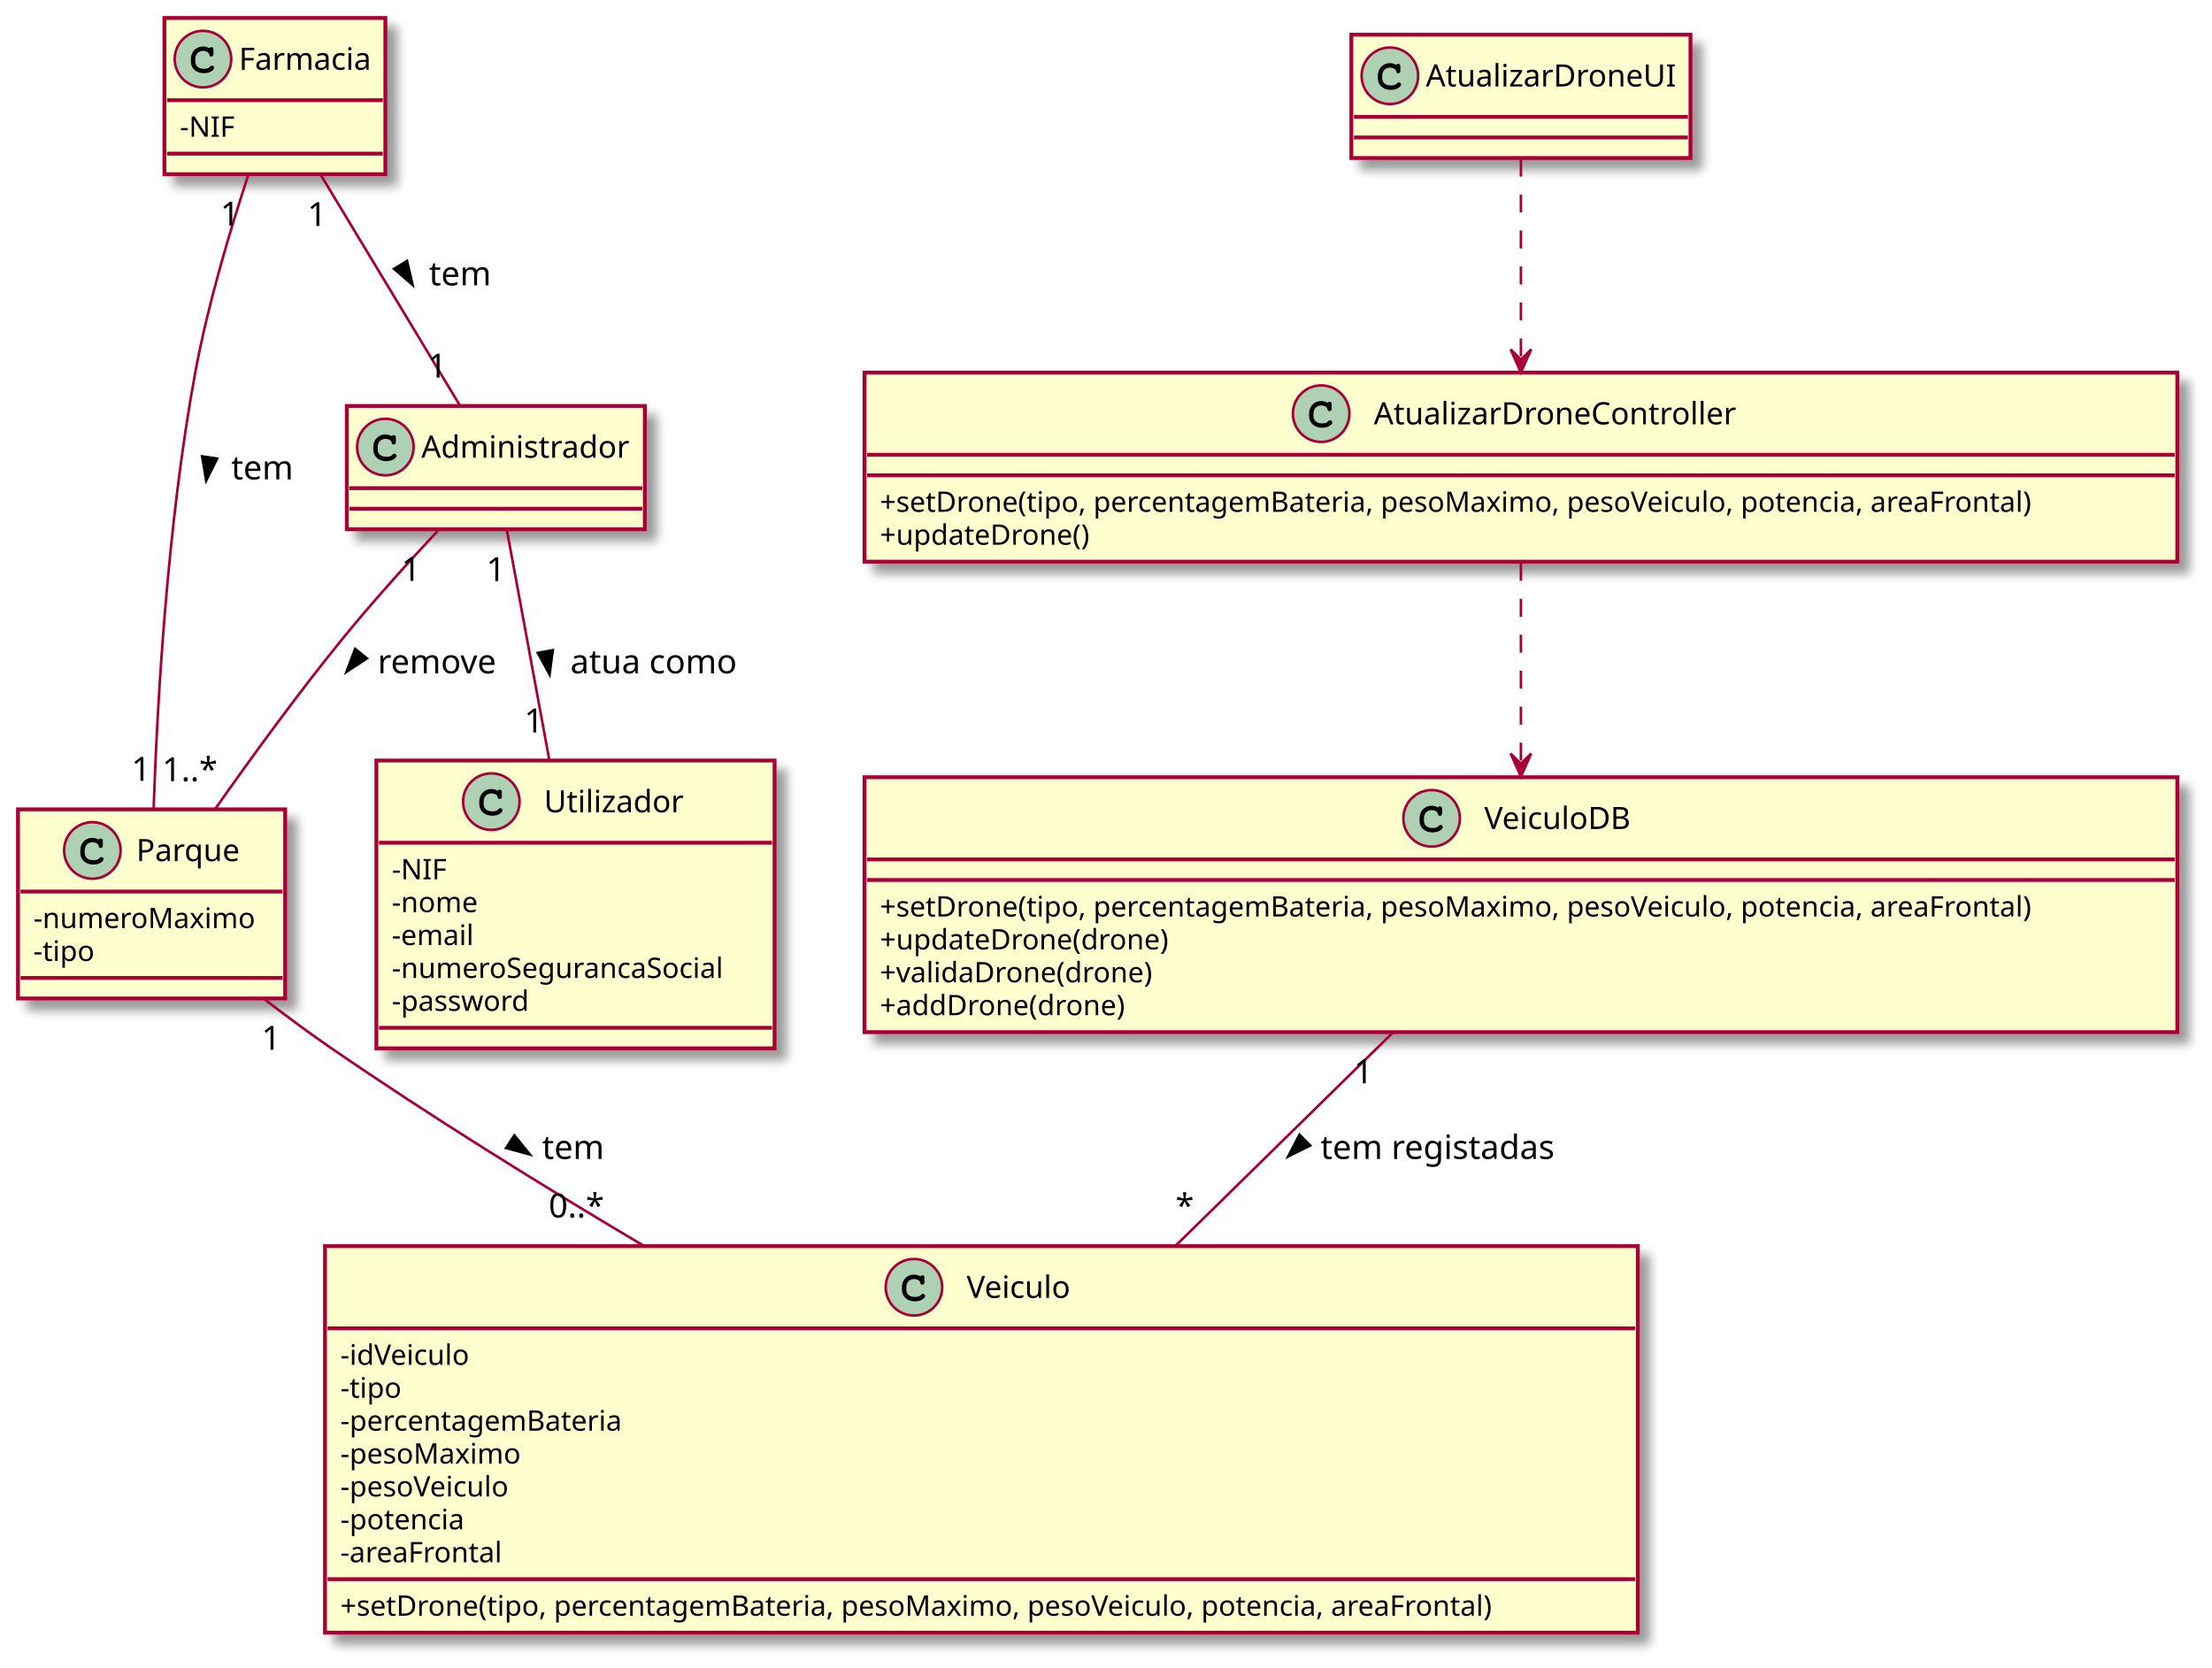
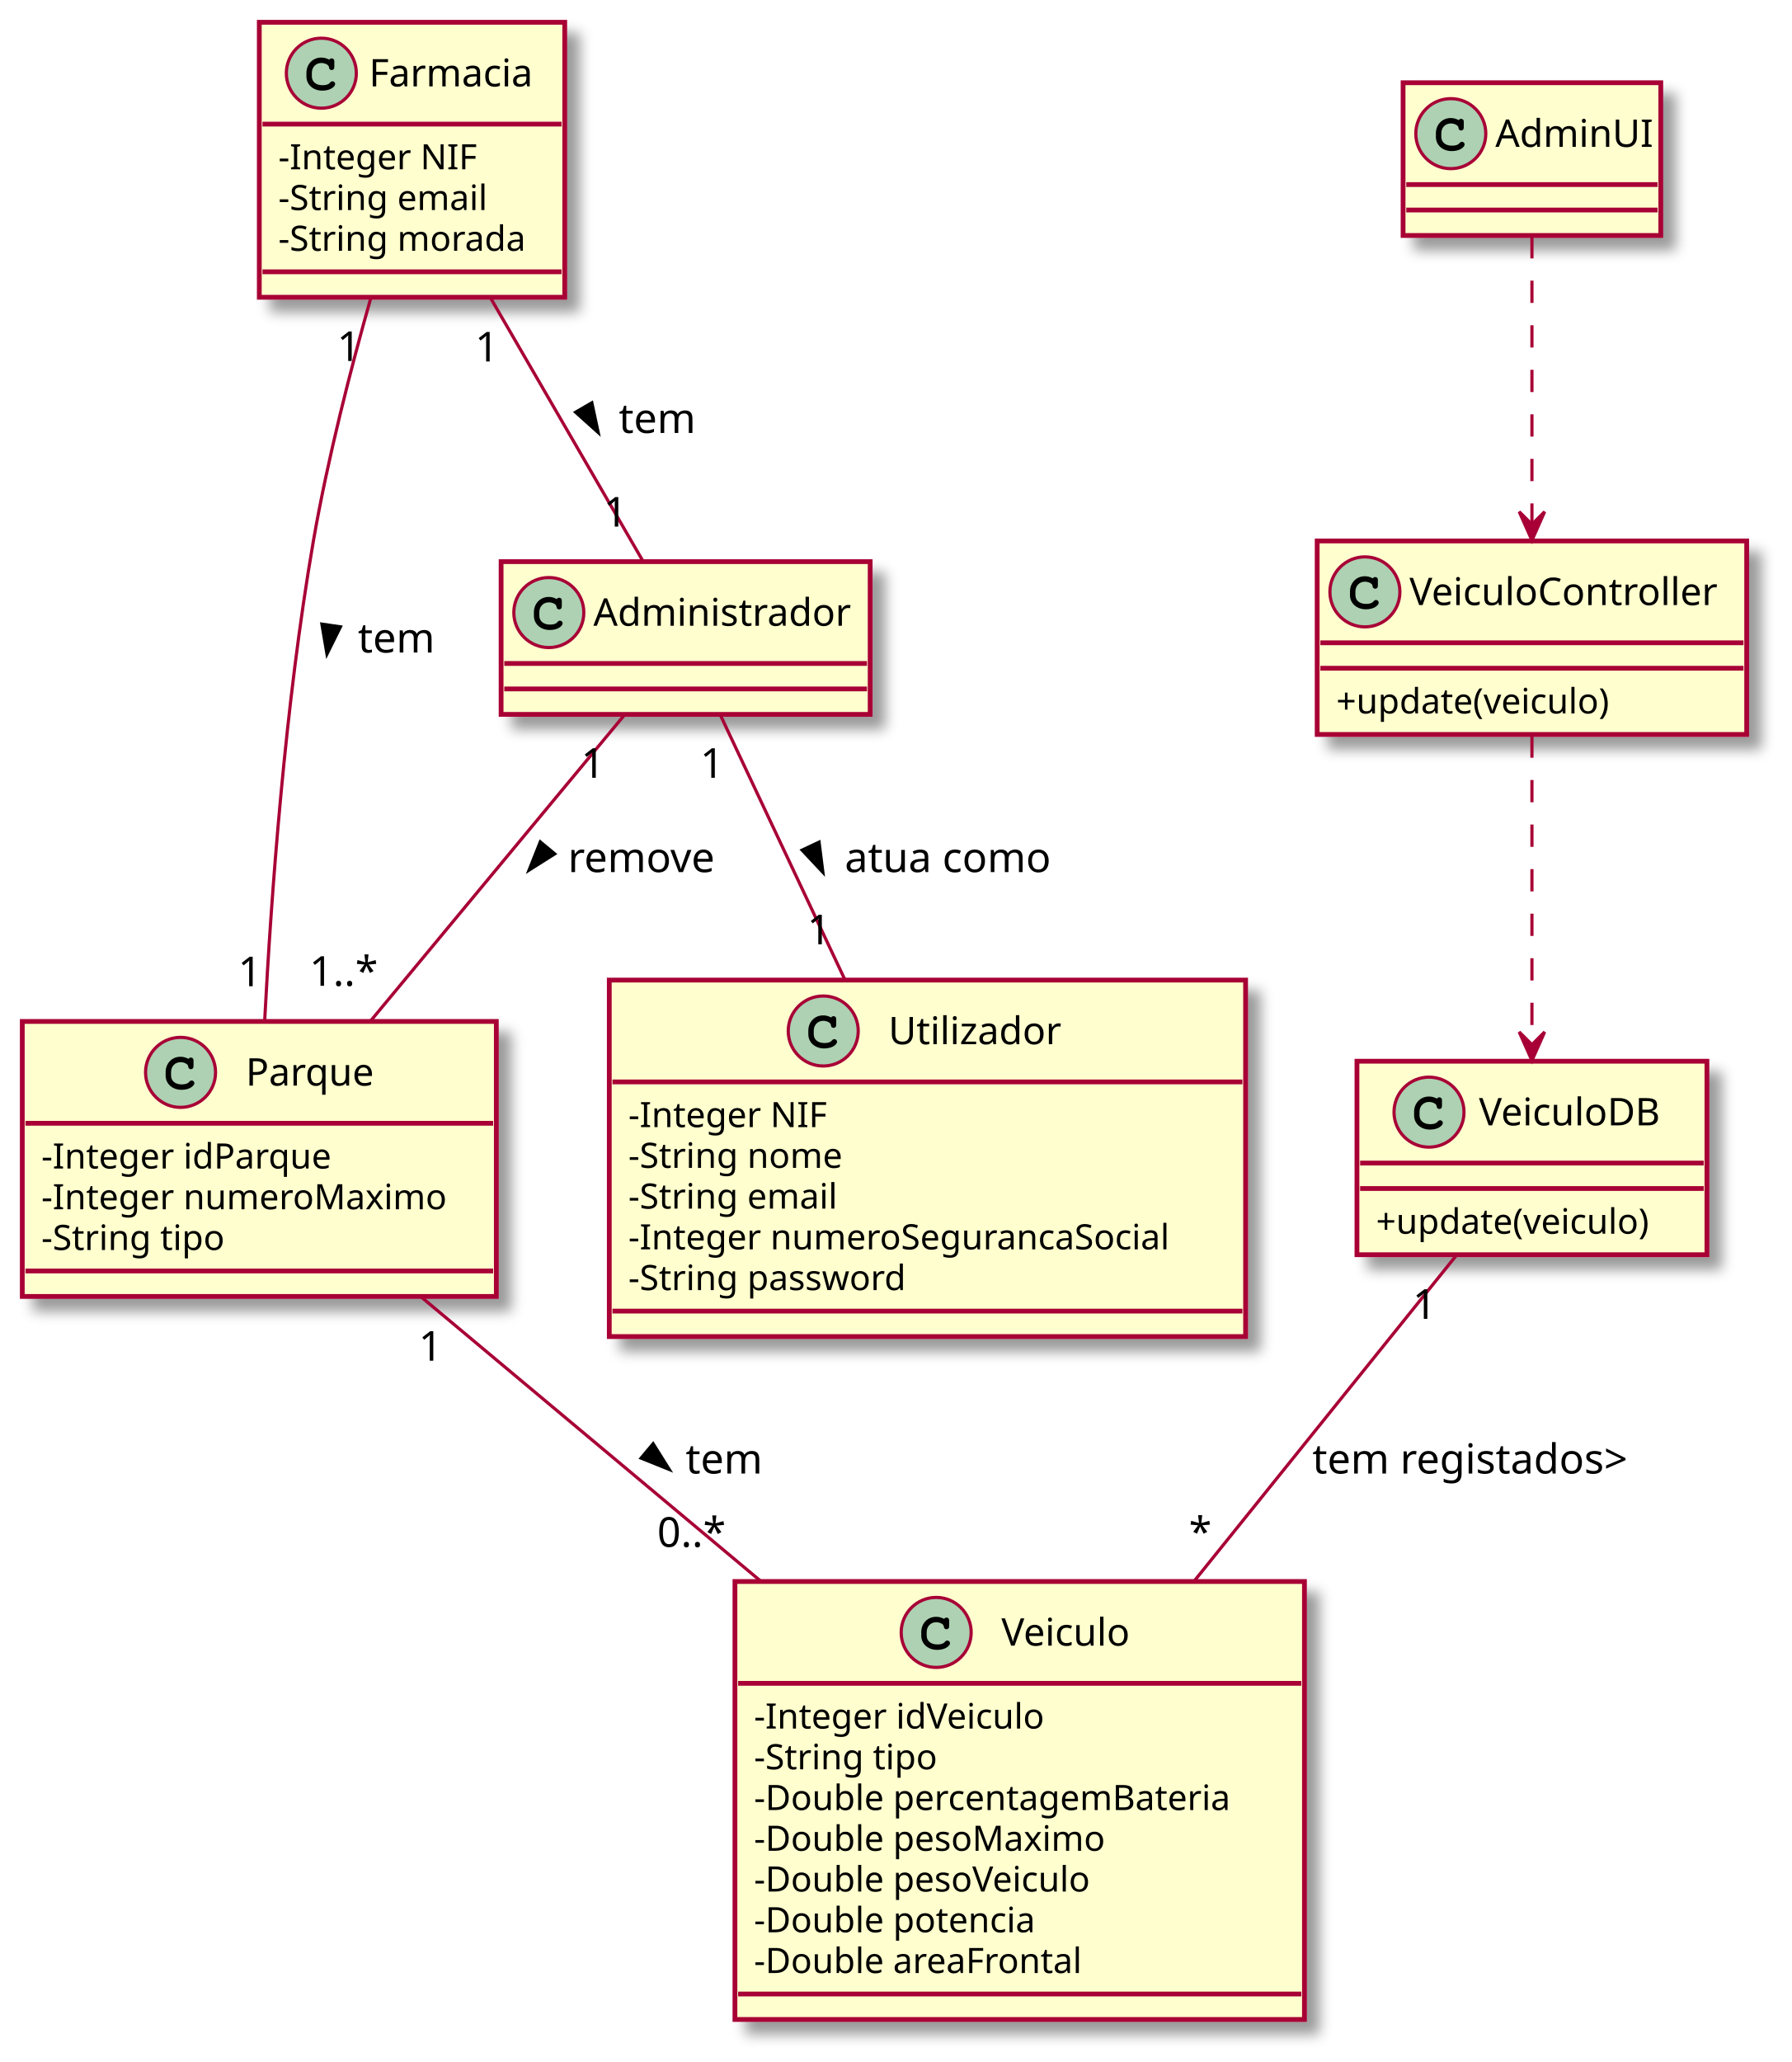
- <svg xmlns="http://www.w3.org/2000/svg" contentScriptType="application/ecmascript" contentStyleType="text/css" height="649px" preserveAspectRatio="none" style="width:861px;height:649px;" version="1.1" viewBox="0 0 861 649" width="861px" zoomAndPan="magnify">
+ <svg xmlns="http://www.w3.org/2000/svg" contentScriptType="application/ecmascript" contentStyleType="text/css" height="648px" preserveAspectRatio="none" style="width:563px;height:648px;" version="1.1" viewBox="0 0 563 648" width="563px" zoomAndPan="magnify">
  <defs>
-     <filter height="300%" id="f886z05ll327j" width="300%" x="-1" y="-1">
+     <filter height="300%" id="fhbawhcma5a51" width="300%" x="-1" y="-1">
      <feGaussianBlur result="blurOut" stdDeviation="2.0" />
      <feColorMatrix in="blurOut" result="blurOut2" type="matrix" values="0 0 0 0 0 0 0 0 0 0 0 0 0 0 0 0 0 0 .4 0" />
      <feOffset dx="4.0" dy="4.0" in="blurOut2" result="blurOut3" />
      <feBlend in="SourceGraphic" in2="blurOut3" mode="normal" />
    </filter>
  </defs>
  <g>
-     <rect codeLine="3" fill="#FEFECE" filter="url(#f886z05ll327j)" height="99.219" id="VeiculoDB" style="stroke:#A80036;stroke-width:1.5;" width="511" x="336.5" y="302.5" />
-     <ellipse cx="557.25" cy="318.5" fill="#ADD1B2" rx="11" ry="11" style="stroke:#A80036;stroke-width:1.0;" />
-     <path d="M559.594,314.172 C558.656,313.734 558.062,313.594 557.188,313.594 C554.562,313.594 552.562,315.672 552.562,318.391 L552.562,319.516 C552.562,322.094 554.672,323.984 557.562,323.984 C558.781,323.984 559.938,323.688 560.688,323.141 C561.266,322.734 561.594,322.281 561.594,321.891 C561.594,321.438 561.203,321.047 560.734,321.047 C560.516,321.047 560.312,321.125 560.125,321.312 C559.672,321.797 559.672,321.797 559.484,321.891 C559.062,322.156 558.375,322.281 557.609,322.281 C555.562,322.281 554.266,321.188 554.266,319.484 L554.266,318.391 C554.266,316.609 555.516,315.297 557.25,315.297 C557.828,315.297 558.438,315.453 558.906,315.703 C559.391,315.984 559.562,316.203 559.656,316.609 C559.719,317.016 559.75,317.141 559.891,317.266 C560.031,317.406 560.266,317.516 560.484,317.516 C560.75,317.516 561.016,317.375 561.188,317.156 C561.297,317 561.328,316.812 561.328,316.391 L561.328,314.969 C561.328,314.531 561.312,314.406 561.219,314.25 C561.062,313.984 560.781,313.844 560.484,313.844 C560.188,313.844 559.984,313.938 559.766,314.25 L559.594,314.172 Z " fill="#000000" />
-     <text fill="#000000" font-family="sans-serif" font-size="12" lengthAdjust="spacing" textLength="61" x="577.75" y="322.654">VeiculoDB</text>
-     <line style="stroke:#A80036;stroke-width:1.5;" x1="337.5" x2="846.5" y1="334.5" y2="334.5" />
-     <line style="stroke:#A80036;stroke-width:1.5;" x1="337.5" x2="846.5" y1="342.5" y2="342.5" />
-     <text fill="#000000" font-family="sans-serif" font-size="11" lengthAdjust="spacing" textLength="499" x="342.5" y="356.71">+setDrone(tipo, percentagemBateria, pesoMaximo, pesoVeiculo, potencia, areaFrontal)</text>
-     <text fill="#000000" font-family="sans-serif" font-size="11" lengthAdjust="spacing" textLength="125" x="342.5" y="369.515">+updateDrone(drone)</text>
-     <text fill="#000000" font-family="sans-serif" font-size="11" lengthAdjust="spacing" textLength="119" x="342.5" y="382.32">+validaDrone(drone)</text>
-     <text fill="#000000" font-family="sans-serif" font-size="11" lengthAdjust="spacing" textLength="106" x="342.5" y="395.125">+addDrone(drone)</text>
-     <rect codeLine="10" fill="#FEFECE" filter="url(#f886z05ll327j)" height="73.609" id="AtualizarDroneController" style="stroke:#A80036;stroke-width:1.5;" width="511" x="336.5" y="145" />
-     <ellipse cx="514.25" cy="161" fill="#ADD1B2" rx="11" ry="11" style="stroke:#A80036;stroke-width:1.0;" />
-     <path d="M516.594,156.672 C515.656,156.234 515.062,156.094 514.188,156.094 C511.562,156.094 509.562,158.172 509.562,160.891 L509.562,162.016 C509.562,164.594 511.672,166.484 514.562,166.484 C515.781,166.484 516.938,166.188 517.688,165.641 C518.266,165.234 518.594,164.781 518.594,164.391 C518.594,163.938 518.203,163.547 517.734,163.547 C517.516,163.547 517.312,163.625 517.125,163.812 C516.672,164.297 516.672,164.297 516.484,164.391 C516.062,164.656 515.375,164.781 514.609,164.781 C512.562,164.781 511.266,163.688 511.266,161.984 L511.266,160.891 C511.266,159.109 512.516,157.797 514.25,157.797 C514.828,157.797 515.438,157.953 515.906,158.203 C516.391,158.484 516.562,158.703 516.656,159.109 C516.719,159.516 516.75,159.641 516.891,159.766 C517.031,159.906 517.266,160.016 517.484,160.016 C517.75,160.016 518.016,159.875 518.188,159.656 C518.297,159.5 518.328,159.312 518.328,158.891 L518.328,157.469 C518.328,157.031 518.312,156.906 518.219,156.75 C518.062,156.484 517.781,156.344 517.484,156.344 C517.188,156.344 516.984,156.438 516.766,156.75 L516.594,156.672 Z " fill="#000000" />
-     <text fill="#000000" font-family="sans-serif" font-size="12" lengthAdjust="spacing" textLength="147" x="534.75" y="165.154">AtualizarDroneController</text>
-     <line style="stroke:#A80036;stroke-width:1.5;" x1="337.5" x2="846.5" y1="177" y2="177" />
-     <line style="stroke:#A80036;stroke-width:1.5;" x1="337.5" x2="846.5" y1="185" y2="185" />
-     <text fill="#000000" font-family="sans-serif" font-size="11" lengthAdjust="spacing" textLength="499" x="342.5" y="199.21">+setDrone(tipo, percentagemBateria, pesoMaximo, pesoVeiculo, potencia, areaFrontal)</text>
-     <text fill="#000000" font-family="sans-serif" font-size="11" lengthAdjust="spacing" textLength="92" x="342.5" y="212.015">+updateDrone()</text>
-     <rect codeLine="15" fill="#FEFECE" filter="url(#f886z05ll327j)" height="48" id="AtualizarDroneUI" style="stroke:#A80036;stroke-width:1.5;" width="132" x="526" y="13.5" />
-     <ellipse cx="541" cy="29.5" fill="#ADD1B2" rx="11" ry="11" style="stroke:#A80036;stroke-width:1.0;" />
-     <path d="M543.344,25.172 C542.406,24.734 541.812,24.594 540.938,24.594 C538.312,24.594 536.312,26.672 536.312,29.391 L536.312,30.516 C536.312,33.094 538.422,34.984 541.312,34.984 C542.531,34.984 543.688,34.688 544.438,34.141 C545.016,33.734 545.344,33.281 545.344,32.891 C545.344,32.438 544.953,32.047 544.484,32.047 C544.266,32.047 544.062,32.125 543.875,32.312 C543.422,32.797 543.422,32.797 543.234,32.891 C542.812,33.156 542.125,33.281 541.359,33.281 C539.312,33.281 538.016,32.188 538.016,30.484 L538.016,29.391 C538.016,27.609 539.266,26.297 541,26.297 C541.578,26.297 542.188,26.453 542.656,26.703 C543.141,26.984 543.312,27.203 543.406,27.609 C543.469,28.016 543.5,28.141 543.641,28.266 C543.781,28.406 544.016,28.516 544.234,28.516 C544.5,28.516 544.766,28.375 544.938,28.156 C545.047,28 545.078,27.812 545.078,27.391 L545.078,25.969 C545.078,25.531 545.062,25.406 544.969,25.25 C544.812,24.984 544.531,24.844 544.234,24.844 C543.938,24.844 543.734,24.938 543.516,25.25 L543.344,25.172 Z " fill="#000000" />
-     <text fill="#000000" font-family="sans-serif" font-size="12" lengthAdjust="spacing" textLength="100" x="555" y="33.654">AtualizarDroneUI</text>
-     <line style="stroke:#A80036;stroke-width:1.5;" x1="527" x2="657" y1="45.5" y2="45.5" />
-     <line style="stroke:#A80036;stroke-width:1.5;" x1="527" x2="657" y1="53.5" y2="53.5" />
-     <rect codeLine="18" fill="#FEFECE" filter="url(#f886z05ll327j)" height="150.438" id="Veiculo" style="stroke:#A80036;stroke-width:1.5;" width="511" x="126.5" y="485" />
-     <ellipse cx="355.75" cy="501" fill="#ADD1B2" rx="11" ry="11" style="stroke:#A80036;stroke-width:1.0;" />
-     <path d="M358.094,496.672 C357.156,496.234 356.562,496.094 355.688,496.094 C353.062,496.094 351.062,498.172 351.062,500.891 L351.062,502.016 C351.062,504.594 353.172,506.484 356.062,506.484 C357.281,506.484 358.438,506.188 359.188,505.641 C359.766,505.234 360.094,504.781 360.094,504.391 C360.094,503.938 359.703,503.547 359.234,503.547 C359.016,503.547 358.812,503.625 358.625,503.812 C358.172,504.297 358.172,504.297 357.984,504.391 C357.562,504.656 356.875,504.781 356.109,504.781 C354.062,504.781 352.766,503.688 352.766,501.984 L352.766,500.891 C352.766,499.109 354.016,497.797 355.75,497.797 C356.328,497.797 356.938,497.953 357.406,498.203 C357.891,498.484 358.062,498.703 358.156,499.109 C358.219,499.516 358.25,499.641 358.391,499.766 C358.531,499.906 358.766,500.016 358.984,500.016 C359.25,500.016 359.516,499.875 359.688,499.656 C359.797,499.5 359.828,499.312 359.828,498.891 L359.828,497.469 C359.828,497.031 359.812,496.906 359.719,496.75 C359.562,496.484 359.281,496.344 358.984,496.344 C358.688,496.344 358.484,496.438 358.266,496.75 L358.094,496.672 Z " fill="#000000" />
-     <text fill="#000000" font-family="sans-serif" font-size="12" lengthAdjust="spacing" textLength="44" x="376.25" y="505.154">Veiculo</text>
-     <line style="stroke:#A80036;stroke-width:1.5;" x1="127.5" x2="636.5" y1="517" y2="517" />
-     <text fill="#000000" font-family="sans-serif" font-size="11" lengthAdjust="spacing" textLength="56" x="132.5" y="531.21">-idVeiculo</text>
-     <text fill="#000000" font-family="sans-serif" font-size="11" lengthAdjust="spacing" textLength="25" x="132.5" y="544.015">-tipo</text>
-     <text fill="#000000" font-family="sans-serif" font-size="11" lengthAdjust="spacing" textLength="122" x="132.5" y="556.82">-percentagemBateria</text>
-     <text fill="#000000" font-family="sans-serif" font-size="11" lengthAdjust="spacing" textLength="76" x="132.5" y="569.625">-pesoMaximo</text>
-     <text fill="#000000" font-family="sans-serif" font-size="11" lengthAdjust="spacing" textLength="74" x="132.5" y="582.429">-pesoVeiculo</text>
-     <text fill="#000000" font-family="sans-serif" font-size="11" lengthAdjust="spacing" textLength="53" x="132.5" y="595.234">-potencia</text>
-     <text fill="#000000" font-family="sans-serif" font-size="11" lengthAdjust="spacing" textLength="68" x="132.5" y="608.039">-areaFrontal</text>
-     <line style="stroke:#A80036;stroke-width:1.5;" x1="127.5" x2="636.5" y1="614.633" y2="614.633" />
-     <text fill="#000000" font-family="sans-serif" font-size="11" lengthAdjust="spacing" textLength="499" x="132.5" y="628.843">+setDrone(tipo, percentagemBateria, pesoMaximo, pesoVeiculo, potencia, areaFrontal)</text>
-     <rect codeLine="29" fill="#FEFECE" filter="url(#f886z05ll327j)" height="73.609" id="Parque" style="stroke:#A80036;stroke-width:1.5;" width="104" x="7" y="315" />
-     <ellipse cx="35.95" cy="331" fill="#ADD1B2" rx="11" ry="11" style="stroke:#A80036;stroke-width:1.0;" />
-     <path d="M38.294,326.672 C37.356,326.234 36.763,326.094 35.888,326.094 C33.263,326.094 31.262,328.172 31.262,330.891 L31.262,332.016 C31.262,334.594 33.372,336.484 36.263,336.484 C37.481,336.484 38.638,336.188 39.388,335.641 C39.966,335.234 40.294,334.781 40.294,334.391 C40.294,333.938 39.903,333.547 39.434,333.547 C39.216,333.547 39.013,333.625 38.825,333.812 C38.372,334.297 38.372,334.297 38.184,334.391 C37.763,334.656 37.075,334.781 36.309,334.781 C34.263,334.781 32.966,333.688 32.966,331.984 L32.966,330.891 C32.966,329.109 34.216,327.797 35.95,327.797 C36.528,327.797 37.138,327.953 37.606,328.203 C38.091,328.484 38.263,328.703 38.356,329.109 C38.419,329.516 38.45,329.641 38.591,329.766 C38.731,329.906 38.966,330.016 39.184,330.016 C39.45,330.016 39.716,329.875 39.888,329.656 C39.997,329.5 40.028,329.312 40.028,328.891 L40.028,327.469 C40.028,327.031 40.013,326.906 39.919,326.75 C39.763,326.484 39.481,326.344 39.184,326.344 C38.888,326.344 38.684,326.438 38.466,326.75 L38.294,326.672 Z " fill="#000000" />
-     <text fill="#000000" font-family="sans-serif" font-size="12" lengthAdjust="spacing" textLength="41" x="53.05" y="335.154">Parque</text>
-     <line style="stroke:#A80036;stroke-width:1.5;" x1="8" x2="110" y1="347" y2="347" />
-     <text fill="#000000" font-family="sans-serif" font-size="11" lengthAdjust="spacing" textLength="92" x="13" y="361.21">-numeroMaximo</text>
-     <text fill="#000000" font-family="sans-serif" font-size="11" lengthAdjust="spacing" textLength="25" x="13" y="374.015">-tipo</text>
-     <line style="stroke:#A80036;stroke-width:1.5;" x1="8" x2="110" y1="380.609" y2="380.609" />
-     <rect codeLine="34" fill="#FEFECE" filter="url(#f886z05ll327j)" height="60.805" id="Farmacia" style="stroke:#A80036;stroke-width:1.5;" width="86" x="64" y="7" />
-     <ellipse cx="79" cy="23" fill="#ADD1B2" rx="11" ry="11" style="stroke:#A80036;stroke-width:1.0;" />
-     <path d="M81.344,18.672 C80.406,18.234 79.812,18.094 78.938,18.094 C76.312,18.094 74.312,20.172 74.312,22.891 L74.312,24.016 C74.312,26.594 76.422,28.484 79.312,28.484 C80.531,28.484 81.688,28.188 82.438,27.641 C83.016,27.234 83.344,26.781 83.344,26.391 C83.344,25.938 82.953,25.547 82.484,25.547 C82.266,25.547 82.062,25.625 81.875,25.812 C81.422,26.297 81.422,26.297 81.234,26.391 C80.812,26.656 80.125,26.781 79.359,26.781 C77.312,26.781 76.016,25.688 76.016,23.984 L76.016,22.891 C76.016,21.109 77.266,19.797 79,19.797 C79.578,19.797 80.188,19.953 80.656,20.203 C81.141,20.484 81.312,20.703 81.406,21.109 C81.469,21.516 81.5,21.641 81.641,21.766 C81.781,21.906 82.016,22.016 82.234,22.016 C82.5,22.016 82.766,21.875 82.938,21.656 C83.047,21.5 83.078,21.312 83.078,20.891 L83.078,19.469 C83.078,19.031 83.062,18.906 82.969,18.75 C82.812,18.484 82.531,18.344 82.234,18.344 C81.938,18.344 81.734,18.438 81.516,18.75 L81.344,18.672 Z " fill="#000000" />
-     <text fill="#000000" font-family="sans-serif" font-size="12" lengthAdjust="spacing" textLength="54" x="93" y="27.154">Farmacia</text>
-     <line style="stroke:#A80036;stroke-width:1.5;" x1="65" x2="149" y1="39" y2="39" />
-     <text fill="#000000" font-family="sans-serif" font-size="11" lengthAdjust="spacing" textLength="21" x="70" y="53.21">-NIF</text>
-     <line style="stroke:#A80036;stroke-width:1.5;" x1="65" x2="149" y1="59.805" y2="59.805" />
-     <rect codeLine="38" fill="#FEFECE" filter="url(#f886z05ll327j)" height="112.023" id="Utilizador" style="stroke:#A80036;stroke-width:1.5;" width="155" x="146.5" y="296" />
-     <ellipse cx="191.25" cy="312" fill="#ADD1B2" rx="11" ry="11" style="stroke:#A80036;stroke-width:1.0;" />
-     <path d="M193.594,307.672 C192.656,307.234 192.062,307.094 191.188,307.094 C188.562,307.094 186.562,309.172 186.562,311.891 L186.562,313.016 C186.562,315.594 188.672,317.484 191.562,317.484 C192.781,317.484 193.938,317.188 194.688,316.641 C195.266,316.234 195.594,315.781 195.594,315.391 C195.594,314.938 195.203,314.547 194.734,314.547 C194.516,314.547 194.312,314.625 194.125,314.812 C193.672,315.297 193.672,315.297 193.484,315.391 C193.062,315.656 192.375,315.781 191.609,315.781 C189.562,315.781 188.266,314.688 188.266,312.984 L188.266,311.891 C188.266,310.109 189.516,308.797 191.25,308.797 C191.828,308.797 192.438,308.953 192.906,309.203 C193.391,309.484 193.562,309.703 193.656,310.109 C193.719,310.516 193.75,310.641 193.891,310.766 C194.031,310.906 194.266,311.016 194.484,311.016 C194.75,311.016 195.016,310.875 195.188,310.656 C195.297,310.5 195.328,310.312 195.328,309.891 L195.328,308.469 C195.328,308.031 195.312,307.906 195.219,307.75 C195.062,307.484 194.781,307.344 194.484,307.344 C194.188,307.344 193.984,307.438 193.766,307.75 L193.594,307.672 Z " fill="#000000" />
-     <text fill="#000000" font-family="sans-serif" font-size="12" lengthAdjust="spacing" textLength="57" x="211.75" y="316.154">Utilizador</text>
-     <line style="stroke:#A80036;stroke-width:1.5;" x1="147.5" x2="300.5" y1="328" y2="328" />
-     <text fill="#000000" font-family="sans-serif" font-size="11" lengthAdjust="spacing" textLength="21" x="152.5" y="342.21">-NIF</text>
-     <text fill="#000000" font-family="sans-serif" font-size="11" lengthAdjust="spacing" textLength="37" x="152.5" y="355.015">-nome</text>
-     <text fill="#000000" font-family="sans-serif" font-size="11" lengthAdjust="spacing" textLength="36" x="152.5" y="367.82">-email</text>
-     <text fill="#000000" font-family="sans-serif" font-size="11" lengthAdjust="spacing" textLength="143" x="152.5" y="380.625">-numeroSegurancaSocial</text>
-     <text fill="#000000" font-family="sans-serif" font-size="11" lengthAdjust="spacing" textLength="57" x="152.5" y="393.429">-password</text>
-     <line style="stroke:#A80036;stroke-width:1.5;" x1="147.5" x2="300.5" y1="400.023" y2="400.023" />
-     <rect fill="#FEFECE" filter="url(#f886z05ll327j)" height="48" id="Administrador" style="stroke:#A80036;stroke-width:1.5;" width="116" x="135" y="158" />
-     <ellipse cx="150" cy="174" fill="#ADD1B2" rx="11" ry="11" style="stroke:#A80036;stroke-width:1.0;" />
-     <path d="M152.344,169.672 C151.406,169.234 150.812,169.094 149.938,169.094 C147.312,169.094 145.312,171.172 145.312,173.891 L145.312,175.016 C145.312,177.594 147.422,179.484 150.312,179.484 C151.531,179.484 152.688,179.188 153.438,178.641 C154.016,178.234 154.344,177.781 154.344,177.391 C154.344,176.938 153.953,176.547 153.484,176.547 C153.266,176.547 153.062,176.625 152.875,176.812 C152.422,177.297 152.422,177.297 152.234,177.391 C151.812,177.656 151.125,177.781 150.359,177.781 C148.312,177.781 147.016,176.688 147.016,174.984 L147.016,173.891 C147.016,172.109 148.266,170.797 150,170.797 C150.578,170.797 151.188,170.953 151.656,171.203 C152.141,171.484 152.312,171.703 152.406,172.109 C152.469,172.516 152.5,172.641 152.641,172.766 C152.781,172.906 153.016,173.016 153.234,173.016 C153.5,173.016 153.766,172.875 153.938,172.656 C154.047,172.5 154.078,172.312 154.078,171.891 L154.078,170.469 C154.078,170.031 154.062,169.906 153.969,169.75 C153.812,169.484 153.531,169.344 153.234,169.344 C152.938,169.344 152.734,169.438 152.516,169.75 L152.344,169.672 Z " fill="#000000" />
-     <text fill="#000000" font-family="sans-serif" font-size="12" lengthAdjust="spacing" textLength="84" x="164" y="178.154">Administrador</text>
-     <line style="stroke:#A80036;stroke-width:1.5;" x1="136" x2="250" y1="190" y2="190" />
-     <line style="stroke:#A80036;stroke-width:1.5;" x1="136" x2="250" y1="198" y2="198" />
-     <path codeLine="46" d="M197.245,206.007 C201.49,229.013 208.179,265.261 213.807,295.758 " fill="none" id="Administrador-Utilizador" style="stroke:#A80036;stroke-width:1.0;" />
-     <polygon fill="#000000" points="213.907,262.483,215.156,253.055,209.376,254.122,213.907,262.483" style="stroke:#000000;stroke-width:1.0;" />
-     <text fill="#000000" font-family="sans-serif" font-size="13" lengthAdjust="spacing" textLength="69" x="222" y="262.067">atua como</text>
-     <text fill="#000000" font-family="sans-serif" font-size="13" lengthAdjust="spacing" textLength="8" x="189.308" y="226.165">1</text>
-     <text fill="#000000" font-family="sans-serif" font-size="13" lengthAdjust="spacing" textLength="8" x="204.077" y="285.063">1</text>
-     <path codeLine="47" d="M170.689,206.271 C159.105,218.666 144.919,234.342 133,249 C115.746,270.218 97.699,295.034 83.747,314.875 " fill="none" id="Administrador-Parque" style="stroke:#A80036;stroke-width:1.0;" />
-     <polygon fill="#000000" points="134.875,261.47,142.822,256.245,138.234,252.572,134.875,261.47" style="stroke:#000000;stroke-width:1.0;" />
-     <text fill="#000000" font-family="sans-serif" font-size="13" lengthAdjust="spacing" textLength="50" x="147" y="262.067">remove</text>
-     <text fill="#000000" font-family="sans-serif" font-size="13" lengthAdjust="spacing" textLength="8" x="156.276" y="226.098">1</text>
-     <text fill="#000000" font-family="sans-serif" font-size="13" lengthAdjust="spacing" textLength="23" x="63.106" y="304.04">1..*</text>
-     <path codeLine="48" d="M96.542,68.409 C89.587,89.543 80.866,118.679 76,145 C65.106,203.93 61.191,273.639 59.785,314.985 " fill="none" id="Farmacia-Parque" style="stroke:#A80036;stroke-width:1.0;" />
-     <polygon fill="#000000" points="80.263,187.012,84.503,178.499,78.69,177.632,80.263,187.012" style="stroke:#000000;stroke-width:1.0;" />
-     <text fill="#000000" font-family="sans-serif" font-size="13" lengthAdjust="spacing" textLength="26" x="90" y="186.567">tem</text>
-     <text fill="#000000" font-family="sans-serif" font-size="13" lengthAdjust="spacing" textLength="8" x="85.786" y="87.829">1</text>
-     <text fill="#000000" font-family="sans-serif" font-size="13" lengthAdjust="spacing" textLength="8" x="51.193" y="303.893">1</text>
-     <path codeLine="49" d="M124.819,68.026 C140.858,94.602 164.114,133.136 178.894,157.626 " fill="none" id="Farmacia-Administrador" style="stroke:#A80036;stroke-width:1.0;" />
-     <polygon fill="#000000" points="160.583,110.847,158.426,101.585,153.394,104.622,160.583,110.847" style="stroke:#000000;stroke-width:1.0;" />
-     <text fill="#000000" font-family="sans-serif" font-size="13" lengthAdjust="spacing" textLength="26" x="167" y="111.067">tem</text>
-     <text fill="#000000" font-family="sans-serif" font-size="13" lengthAdjust="spacing" textLength="8" x="119.669" y="87.97">1</text>
-     <text fill="#000000" font-family="sans-serif" font-size="13" lengthAdjust="spacing" textLength="8" x="166.481" y="146.94">1</text>
-     <path codeLine="50" d="M103.17,389.081 C111.604,395.574 120.466,402.136 129,408 C167.575,434.506 210.896,461.355 250.642,484.915 " fill="none" id="Parque-Veiculo" style="stroke:#A80036;stroke-width:1.0;" />
-     <polygon fill="#000000" points="206.192,449.291,200.21,441.898,197.007,446.827,206.192,449.291" style="stroke:#000000;stroke-width:1.0;" />
-     <text fill="#000000" font-family="sans-serif" font-size="13" lengthAdjust="spacing" textLength="26" x="211" y="451.067">tem</text>
-     <text fill="#000000" font-family="sans-serif" font-size="13" lengthAdjust="spacing" textLength="8" x="101.823" y="408.575">1</text>
-     <text fill="#000000" font-family="sans-serif" font-size="13" lengthAdjust="spacing" textLength="23" x="213.579" y="473.837">0..*</text>
-     <path codeLine="52" d="M592,61.712 C592,82.77 592,114.306 592,139.665 " fill="none" id="AtualizarDroneUI-to-AtualizarDroneController" style="stroke:#A80036;stroke-width:1.0;stroke-dasharray:7.0,7.0;" />
-     <polygon fill="#A80036" points="592,144.977,596,135.977,592,139.977,588,135.977,592,144.977" style="stroke:#A80036;stroke-width:1.0;" />
-     <path codeLine="54" d="M592,219.04 C592,241.818 592,271.671 592,297.221 " fill="none" id="AtualizarDroneController-to-VeiculoDB" style="stroke:#A80036;stroke-width:1.0;stroke-dasharray:7.0,7.0;" />
-     <polygon fill="#A80036" points="592,302.27,596,293.27,592,297.27,588,293.27,592,302.27" style="stroke:#A80036;stroke-width:1.0;" />
-     <path codeLine="55" d="M542.499,401.558 C517.155,426.419 485.759,457.218 457.474,484.964 " fill="none" id="VeiculoDB-Veiculo" style="stroke:#A80036;stroke-width:1.0;" />
-     <polygon fill="#000000" points="501.431,450.068,509.946,445.832,505.83,441.636,501.431,450.068" style="stroke:#000000;stroke-width:1.0;" />
-     <text fill="#000000" font-family="sans-serif" font-size="13" lengthAdjust="spacing" textLength="97" x="514" y="451.067">tem registadas</text>
-     <text fill="#000000" font-family="sans-serif" font-size="13" lengthAdjust="spacing" textLength="8" x="526.975" y="421.643">1</text>
-     <text fill="#000000" font-family="sans-serif" font-size="13" lengthAdjust="spacing" textLength="7" x="457.559" y="473.891">*</text>
+     <rect codeLine="3" fill="#FEFECE" filter="url(#fhbawhcma5a51)" height="60.805" id="VeiculoDB" style="stroke:#A80036;stroke-width:1.5;" width="110" x="426.5" y="333.5" />
+     <ellipse cx="449.15" cy="349.5" fill="#ADD1B2" rx="11" ry="11" style="stroke:#A80036;stroke-width:1.0;" />
+     <path d="M451.494,345.172 C450.556,344.734 449.962,344.594 449.087,344.594 C446.462,344.594 444.462,346.672 444.462,349.391 L444.462,350.516 C444.462,353.094 446.572,354.984 449.462,354.984 C450.681,354.984 451.837,354.688 452.587,354.141 C453.166,353.734 453.494,353.281 453.494,352.891 C453.494,352.438 453.103,352.047 452.634,352.047 C452.416,352.047 452.212,352.125 452.025,352.312 C451.572,352.797 451.572,352.797 451.384,352.891 C450.962,353.156 450.275,353.281 449.509,353.281 C447.462,353.281 446.166,352.188 446.166,350.484 L446.166,349.391 C446.166,347.609 447.416,346.297 449.15,346.297 C449.728,346.297 450.337,346.453 450.806,346.703 C451.291,346.984 451.462,347.203 451.556,347.609 C451.619,348.016 451.65,348.141 451.791,348.266 C451.931,348.406 452.166,348.516 452.384,348.516 C452.65,348.516 452.916,348.375 453.087,348.156 C453.197,348 453.228,347.812 453.228,347.391 L453.228,345.969 C453.228,345.531 453.212,345.406 453.119,345.25 C452.962,344.984 452.681,344.844 452.384,344.844 C452.087,344.844 451.884,344.938 451.666,345.25 L451.494,345.172 Z " fill="#000000" />
+     <text fill="#000000" font-family="sans-serif" font-size="12" lengthAdjust="spacing" textLength="61" x="464.85" y="353.654">VeiculoDB</text>
+     <line style="stroke:#A80036;stroke-width:1.5;" x1="427.5" x2="535.5" y1="365.5" y2="365.5" />
+     <line style="stroke:#A80036;stroke-width:1.5;" x1="427.5" x2="535.5" y1="373.5" y2="373.5" />
+     <text fill="#000000" font-family="sans-serif" font-size="11" lengthAdjust="spacing" textLength="98" x="432.5" y="387.71">+update(veiculo)</text>
+     <rect codeLine="7" fill="#FEFECE" filter="url(#fhbawhcma5a51)" height="60.805" id="VeiculoController" style="stroke:#A80036;stroke-width:1.5;" width="135" x="414" y="170" />
+     <ellipse cx="429" cy="186" fill="#ADD1B2" rx="11" ry="11" style="stroke:#A80036;stroke-width:1.0;" />
+     <path d="M431.344,181.672 C430.406,181.234 429.812,181.094 428.938,181.094 C426.312,181.094 424.312,183.172 424.312,185.891 L424.312,187.016 C424.312,189.594 426.422,191.484 429.312,191.484 C430.531,191.484 431.688,191.188 432.438,190.641 C433.016,190.234 433.344,189.781 433.344,189.391 C433.344,188.938 432.953,188.547 432.484,188.547 C432.266,188.547 432.062,188.625 431.875,188.812 C431.422,189.297 431.422,189.297 431.234,189.391 C430.812,189.656 430.125,189.781 429.359,189.781 C427.312,189.781 426.016,188.688 426.016,186.984 L426.016,185.891 C426.016,184.109 427.266,182.797 429,182.797 C429.578,182.797 430.188,182.953 430.656,183.203 C431.141,183.484 431.312,183.703 431.406,184.109 C431.469,184.516 431.5,184.641 431.641,184.766 C431.781,184.906 432.016,185.016 432.234,185.016 C432.5,185.016 432.766,184.875 432.938,184.656 C433.047,184.5 433.078,184.312 433.078,183.891 L433.078,182.469 C433.078,182.031 433.062,181.906 432.969,181.75 C432.812,181.484 432.531,181.344 432.234,181.344 C431.938,181.344 431.734,181.438 431.516,181.75 L431.344,181.672 Z " fill="#000000" />
+     <text fill="#000000" font-family="sans-serif" font-size="12" lengthAdjust="spacing" textLength="103" x="443" y="190.154">VeiculoController</text>
+     <line style="stroke:#A80036;stroke-width:1.5;" x1="415" x2="548" y1="202" y2="202" />
+     <line style="stroke:#A80036;stroke-width:1.5;" x1="415" x2="548" y1="210" y2="210" />
+     <text fill="#000000" font-family="sans-serif" font-size="11" lengthAdjust="spacing" textLength="98" x="420" y="224.21">+update(veiculo)</text>
+     <rect codeLine="11" fill="#FEFECE" filter="url(#fhbawhcma5a51)" height="48" id="AdminUI" style="stroke:#A80036;stroke-width:1.5;" width="81" x="441" y="26" />
+     <ellipse cx="456" cy="42" fill="#ADD1B2" rx="11" ry="11" style="stroke:#A80036;stroke-width:1.0;" />
+     <path d="M458.344,37.672 C457.406,37.234 456.812,37.094 455.938,37.094 C453.312,37.094 451.312,39.172 451.312,41.891 L451.312,43.016 C451.312,45.594 453.422,47.484 456.312,47.484 C457.531,47.484 458.688,47.188 459.438,46.641 C460.016,46.234 460.344,45.781 460.344,45.391 C460.344,44.938 459.953,44.547 459.484,44.547 C459.266,44.547 459.062,44.625 458.875,44.812 C458.422,45.297 458.422,45.297 458.234,45.391 C457.812,45.656 457.125,45.781 456.359,45.781 C454.312,45.781 453.016,44.688 453.016,42.984 L453.016,41.891 C453.016,40.109 454.266,38.797 456,38.797 C456.578,38.797 457.188,38.953 457.656,39.203 C458.141,39.484 458.312,39.703 458.406,40.109 C458.469,40.516 458.5,40.641 458.641,40.766 C458.781,40.906 459.016,41.016 459.234,41.016 C459.5,41.016 459.766,40.875 459.938,40.656 C460.047,40.5 460.078,40.312 460.078,39.891 L460.078,38.469 C460.078,38.031 460.062,37.906 459.969,37.75 C459.812,37.484 459.531,37.344 459.234,37.344 C458.938,37.344 458.734,37.438 458.516,37.75 L458.344,37.672 Z " fill="#000000" />
+     <text fill="#000000" font-family="sans-serif" font-size="12" lengthAdjust="spacing" textLength="49" x="470" y="46.154">AdminUI</text>
+     <line style="stroke:#A80036;stroke-width:1.5;" x1="442" x2="521" y1="58" y2="58" />
+     <line style="stroke:#A80036;stroke-width:1.5;" x1="442" x2="521" y1="66" y2="66" />
+     <rect codeLine="15" fill="#FEFECE" filter="url(#fhbawhcma5a51)" height="86.414" id="Parque" style="stroke:#A80036;stroke-width:1.5;" width="149" x="7" y="321" />
+     <ellipse cx="56.75" cy="337" fill="#ADD1B2" rx="11" ry="11" style="stroke:#A80036;stroke-width:1.0;" />
+     <path d="M59.094,332.672 C58.156,332.234 57.562,332.094 56.688,332.094 C54.062,332.094 52.062,334.172 52.062,336.891 L52.062,338.016 C52.062,340.594 54.172,342.484 57.062,342.484 C58.281,342.484 59.438,342.188 60.188,341.641 C60.766,341.234 61.094,340.781 61.094,340.391 C61.094,339.938 60.703,339.547 60.234,339.547 C60.016,339.547 59.812,339.625 59.625,339.812 C59.172,340.297 59.172,340.297 58.984,340.391 C58.562,340.656 57.875,340.781 57.109,340.781 C55.062,340.781 53.766,339.688 53.766,337.984 L53.766,336.891 C53.766,335.109 55.016,333.797 56.75,333.797 C57.328,333.797 57.938,333.953 58.406,334.203 C58.891,334.484 59.062,334.703 59.156,335.109 C59.219,335.516 59.25,335.641 59.391,335.766 C59.531,335.906 59.766,336.016 59.984,336.016 C60.25,336.016 60.516,335.875 60.688,335.656 C60.797,335.5 60.828,335.312 60.828,334.891 L60.828,333.469 C60.828,333.031 60.812,332.906 60.719,332.75 C60.562,332.484 60.281,332.344 59.984,332.344 C59.688,332.344 59.484,332.438 59.266,332.75 L59.094,332.672 Z " fill="#000000" />
+     <text fill="#000000" font-family="sans-serif" font-size="12" lengthAdjust="spacing" textLength="41" x="77.25" y="341.154">Parque</text>
+     <line style="stroke:#A80036;stroke-width:1.5;" x1="8" x2="155" y1="353" y2="353" />
+     <text fill="#000000" font-family="sans-serif" font-size="11" lengthAdjust="spacing" textLength="98" x="13" y="367.21">-Integer idParque</text>
+     <text fill="#000000" font-family="sans-serif" font-size="11" lengthAdjust="spacing" textLength="137" x="13" y="380.015">-Integer numeroMaximo</text>
+     <text fill="#000000" font-family="sans-serif" font-size="11" lengthAdjust="spacing" textLength="62" x="13" y="392.82">-String tipo</text>
+     <line style="stroke:#A80036;stroke-width:1.5;" x1="8" x2="155" y1="399.414" y2="399.414" />
+     <rect codeLine="21" fill="#FEFECE" filter="url(#fhbawhcma5a51)" height="86.414" id="Farmacia" style="stroke:#A80036;stroke-width:1.5;" width="96" x="81.5" y="7" />
+     <ellipse cx="101" cy="23" fill="#ADD1B2" rx="11" ry="11" style="stroke:#A80036;stroke-width:1.0;" />
+     <path d="M103.344,18.672 C102.406,18.234 101.812,18.094 100.938,18.094 C98.312,18.094 96.312,20.172 96.312,22.891 L96.312,24.016 C96.312,26.594 98.422,28.484 101.312,28.484 C102.531,28.484 103.688,28.188 104.438,27.641 C105.016,27.234 105.344,26.781 105.344,26.391 C105.344,25.938 104.953,25.547 104.484,25.547 C104.266,25.547 104.062,25.625 103.875,25.812 C103.422,26.297 103.422,26.297 103.234,26.391 C102.812,26.656 102.125,26.781 101.359,26.781 C99.312,26.781 98.016,25.688 98.016,23.984 L98.016,22.891 C98.016,21.109 99.266,19.797 101,19.797 C101.578,19.797 102.188,19.953 102.656,20.203 C103.141,20.484 103.312,20.703 103.406,21.109 C103.469,21.516 103.5,21.641 103.641,21.766 C103.781,21.906 104.016,22.016 104.234,22.016 C104.5,22.016 104.766,21.875 104.938,21.656 C105.047,21.5 105.078,21.312 105.078,20.891 L105.078,19.469 C105.078,19.031 105.062,18.906 104.969,18.75 C104.812,18.484 104.531,18.344 104.234,18.344 C103.938,18.344 103.734,18.438 103.516,18.75 L103.344,18.672 Z " fill="#000000" />
+     <text fill="#000000" font-family="sans-serif" font-size="12" lengthAdjust="spacing" textLength="54" x="116" y="27.154">Farmacia</text>
+     <line style="stroke:#A80036;stroke-width:1.5;" x1="82.5" x2="176.5" y1="39" y2="39" />
+     <text fill="#000000" font-family="sans-serif" font-size="11" lengthAdjust="spacing" textLength="66" x="87.5" y="53.21">-Integer NIF</text>
+     <text fill="#000000" font-family="sans-serif" font-size="11" lengthAdjust="spacing" textLength="73" x="87.5" y="66.015">-String email</text>
+     <text fill="#000000" font-family="sans-serif" font-size="11" lengthAdjust="spacing" textLength="84" x="87.5" y="78.82">-String morada</text>
+     <line style="stroke:#A80036;stroke-width:1.5;" x1="82.5" x2="176.5" y1="85.414" y2="85.414" />
+     <rect codeLine="27" fill="#FEFECE" filter="url(#fhbawhcma5a51)" height="112.023" id="Utilizador" style="stroke:#A80036;stroke-width:1.5;" width="200" x="191.5" y="308" />
+     <ellipse cx="258.75" cy="324" fill="#ADD1B2" rx="11" ry="11" style="stroke:#A80036;stroke-width:1.0;" />
+     <path d="M261.094,319.672 C260.156,319.234 259.562,319.094 258.688,319.094 C256.062,319.094 254.062,321.172 254.062,323.891 L254.062,325.016 C254.062,327.594 256.172,329.484 259.062,329.484 C260.281,329.484 261.438,329.188 262.188,328.641 C262.766,328.234 263.094,327.781 263.094,327.391 C263.094,326.938 262.703,326.547 262.234,326.547 C262.016,326.547 261.812,326.625 261.625,326.812 C261.172,327.297 261.172,327.297 260.984,327.391 C260.562,327.656 259.875,327.781 259.109,327.781 C257.062,327.781 255.766,326.688 255.766,324.984 L255.766,323.891 C255.766,322.109 257.016,320.797 258.75,320.797 C259.328,320.797 259.938,320.953 260.406,321.203 C260.891,321.484 261.062,321.703 261.156,322.109 C261.219,322.516 261.25,322.641 261.391,322.766 C261.531,322.906 261.766,323.016 261.984,323.016 C262.25,323.016 262.516,322.875 262.688,322.656 C262.797,322.5 262.828,322.312 262.828,321.891 L262.828,320.469 C262.828,320.031 262.812,319.906 262.719,319.75 C262.562,319.484 262.281,319.344 261.984,319.344 C261.688,319.344 261.484,319.438 261.266,319.75 L261.094,319.672 Z " fill="#000000" />
+     <text fill="#000000" font-family="sans-serif" font-size="12" lengthAdjust="spacing" textLength="57" x="279.25" y="328.154">Utilizador</text>
+     <line style="stroke:#A80036;stroke-width:1.5;" x1="192.5" x2="390.5" y1="340" y2="340" />
+     <text fill="#000000" font-family="sans-serif" font-size="11" lengthAdjust="spacing" textLength="66" x="197.5" y="354.21">-Integer NIF</text>
+     <text fill="#000000" font-family="sans-serif" font-size="11" lengthAdjust="spacing" textLength="74" x="197.5" y="367.015">-String nome</text>
+     <text fill="#000000" font-family="sans-serif" font-size="11" lengthAdjust="spacing" textLength="73" x="197.5" y="379.82">-String email</text>
+     <text fill="#000000" font-family="sans-serif" font-size="11" lengthAdjust="spacing" textLength="188" x="197.5" y="392.625">-Integer numeroSegurancaSocial</text>
+     <text fill="#000000" font-family="sans-serif" font-size="11" lengthAdjust="spacing" textLength="94" x="197.5" y="405.429">-String password</text>
+     <line style="stroke:#A80036;stroke-width:1.5;" x1="192.5" x2="390.5" y1="412.023" y2="412.023" />
+     <rect codeLine="35" fill="#FEFECE" filter="url(#fhbawhcma5a51)" height="137.633" id="Veiculo" style="stroke:#A80036;stroke-width:1.5;" width="179" x="231" y="497" />
+     <ellipse cx="294.25" cy="513" fill="#ADD1B2" rx="11" ry="11" style="stroke:#A80036;stroke-width:1.0;" />
+     <path d="M296.594,508.672 C295.656,508.234 295.062,508.094 294.188,508.094 C291.562,508.094 289.562,510.172 289.562,512.891 L289.562,514.016 C289.562,516.594 291.672,518.484 294.562,518.484 C295.781,518.484 296.938,518.188 297.688,517.641 C298.266,517.234 298.594,516.781 298.594,516.391 C298.594,515.938 298.203,515.547 297.734,515.547 C297.516,515.547 297.312,515.625 297.125,515.812 C296.672,516.297 296.672,516.297 296.484,516.391 C296.062,516.656 295.375,516.781 294.609,516.781 C292.562,516.781 291.266,515.688 291.266,513.984 L291.266,512.891 C291.266,511.109 292.516,509.797 294.25,509.797 C294.828,509.797 295.438,509.953 295.906,510.203 C296.391,510.484 296.562,510.703 296.656,511.109 C296.719,511.516 296.75,511.641 296.891,511.766 C297.031,511.906 297.266,512.016 297.484,512.016 C297.75,512.016 298.016,511.875 298.188,511.656 C298.297,511.5 298.328,511.312 298.328,510.891 L298.328,509.469 C298.328,509.031 298.312,508.906 298.219,508.75 C298.062,508.484 297.781,508.344 297.484,508.344 C297.188,508.344 296.984,508.438 296.766,508.75 L296.594,508.672 Z " fill="#000000" />
+     <text fill="#000000" font-family="sans-serif" font-size="12" lengthAdjust="spacing" textLength="44" x="314.75" y="517.154">Veiculo</text>
+     <line style="stroke:#A80036;stroke-width:1.5;" x1="232" x2="409" y1="529" y2="529" />
+     <text fill="#000000" font-family="sans-serif" font-size="11" lengthAdjust="spacing" textLength="101" x="237" y="543.21">-Integer idVeiculo</text>
+     <text fill="#000000" font-family="sans-serif" font-size="11" lengthAdjust="spacing" textLength="62" x="237" y="556.015">-String tipo</text>
+     <text fill="#000000" font-family="sans-serif" font-size="11" lengthAdjust="spacing" textLength="167" x="237" y="568.82">-Double percentagemBateria</text>
+     <text fill="#000000" font-family="sans-serif" font-size="11" lengthAdjust="spacing" textLength="121" x="237" y="581.625">-Double pesoMaximo</text>
+     <text fill="#000000" font-family="sans-serif" font-size="11" lengthAdjust="spacing" textLength="119" x="237" y="594.429">-Double pesoVeiculo</text>
+     <text fill="#000000" font-family="sans-serif" font-size="11" lengthAdjust="spacing" textLength="98" x="237" y="607.234">-Double potencia</text>
+     <text fill="#000000" font-family="sans-serif" font-size="11" lengthAdjust="spacing" textLength="113" x="237" y="620.039">-Double areaFrontal</text>
+     <line style="stroke:#A80036;stroke-width:1.5;" x1="232" x2="409" y1="626.633" y2="626.633" />
+     <rect fill="#FEFECE" filter="url(#fhbawhcma5a51)" height="48" id="Administrador" style="stroke:#A80036;stroke-width:1.5;" width="116" x="157.5" y="176.5" />
+     <ellipse cx="172.5" cy="192.5" fill="#ADD1B2" rx="11" ry="11" style="stroke:#A80036;stroke-width:1.0;" />
+     <path d="M174.844,188.172 C173.906,187.734 173.312,187.594 172.438,187.594 C169.812,187.594 167.812,189.672 167.812,192.391 L167.812,193.516 C167.812,196.094 169.922,197.984 172.812,197.984 C174.031,197.984 175.188,197.688 175.938,197.141 C176.516,196.734 176.844,196.281 176.844,195.891 C176.844,195.438 176.453,195.047 175.984,195.047 C175.766,195.047 175.562,195.125 175.375,195.312 C174.922,195.797 174.922,195.797 174.734,195.891 C174.312,196.156 173.625,196.281 172.859,196.281 C170.812,196.281 169.516,195.188 169.516,193.484 L169.516,192.391 C169.516,190.609 170.766,189.297 172.5,189.297 C173.078,189.297 173.688,189.453 174.156,189.703 C174.641,189.984 174.812,190.203 174.906,190.609 C174.969,191.016 175,191.141 175.141,191.266 C175.281,191.406 175.516,191.516 175.734,191.516 C176,191.516 176.266,191.375 176.438,191.156 C176.547,191 176.578,190.812 176.578,190.391 L176.578,188.969 C176.578,188.531 176.562,188.406 176.469,188.25 C176.312,187.984 176.031,187.844 175.734,187.844 C175.438,187.844 175.234,187.938 175.016,188.25 L174.844,188.172 Z " fill="#000000" />
+     <text fill="#000000" font-family="sans-serif" font-size="12" lengthAdjust="spacing" textLength="84" x="186.5" y="196.654">Administrador</text>
+     <line style="stroke:#A80036;stroke-width:1.5;" x1="158.5" x2="272.5" y1="208.5" y2="208.5" />
+     <line style="stroke:#A80036;stroke-width:1.5;" x1="158.5" x2="272.5" y1="216.5" y2="216.5" />
+     <path codeLine="45" d="M226.389,224.639 C236.568,246.269 252.162,279.407 265.538,307.83 " fill="none" id="Administrador-Utilizador" style="stroke:#A80036;stroke-width:1.0;" />
+     <polygon fill="#000000" points="258.629,274.091,257.437,264.655,252.118,267.158,258.629,274.091" style="stroke:#000000;stroke-width:1.0;" />
+     <text fill="#000000" font-family="sans-serif" font-size="13" lengthAdjust="spacing" textLength="69" x="265.5" y="274.067">atua como</text>
+     <text fill="#000000" font-family="sans-serif" font-size="13" lengthAdjust="spacing" textLength="8" x="220.068" y="244.434">1</text>
+     <text fill="#000000" font-family="sans-serif" font-size="13" lengthAdjust="spacing" textLength="8" x="253.699" y="296.746">1</text>
+     <path codeLine="46" d="M196.301,224.639 C175.532,249.671 141.975,290.114 116.492,320.826 " fill="none" id="Administrador-Parque" style="stroke:#A80036;stroke-width:1.0;" />
+     <polygon fill="#000000" points="166.307,273.414,174.345,268.33,169.821,264.577,166.307,273.414" style="stroke:#000000;stroke-width:1.0;" />
+     <text fill="#000000" font-family="sans-serif" font-size="13" lengthAdjust="spacing" textLength="50" x="178.5" y="274.067">remove</text>
+     <text fill="#000000" font-family="sans-serif" font-size="13" lengthAdjust="spacing" textLength="8" x="182.646" y="244.434">1</text>
+     <text fill="#000000" font-family="sans-serif" font-size="13" lengthAdjust="spacing" textLength="23" x="97.236" y="309.794">1..*</text>
+     <path codeLine="47" d="M116.718,93.033 C110.309,115.643 102.978,144.125 98.5,170 C89.581,221.539 85.225,281.676 83.179,320.949 " fill="none" id="Farmacia-Parque" style="stroke:#A80036;stroke-width:1.0;" />
+     <polygon fill="#000000" points="102.772,205.513,106.996,196.992,101.181,196.137,102.772,205.513" style="stroke:#000000;stroke-width:1.0;" />
+     <text fill="#000000" font-family="sans-serif" font-size="13" lengthAdjust="spacing" textLength="26" x="112.5" y="205.067">tem</text>
+     <text fill="#000000" font-family="sans-serif" font-size="13" lengthAdjust="spacing" textLength="8" x="105.939" y="113.446">1</text>
+     <text fill="#000000" font-family="sans-serif" font-size="13" lengthAdjust="spacing" textLength="8" x="74.81" y="309.937">1</text>
+     <path codeLine="48" d="M153.914,93.157 C169.507,120.082 189.138,153.979 201.989,176.169 " fill="none" id="Farmacia-Administrador" style="stroke:#A80036;stroke-width:1.0;" />
+     <polygon fill="#000000" points="188.006,135.893,186.016,126.593,180.93,129.539,188.006,135.893" style="stroke:#000000;stroke-width:1.0;" />
+     <text fill="#000000" font-family="sans-serif" font-size="13" lengthAdjust="spacing" textLength="26" x="194.5" y="136.067">tem</text>
+     <text fill="#000000" font-family="sans-serif" font-size="13" lengthAdjust="spacing" textLength="8" x="149.295" y="113.591">1</text>
+     <text fill="#000000" font-family="sans-serif" font-size="13" lengthAdjust="spacing" textLength="8" x="189.721" y="165.493">1</text>
+     <path codeLine="49" d="M131.894,407.17 C162.982,433.186 203.578,467.157 239.139,496.916 " fill="none" id="Parque-Veiculo" style="stroke:#A80036;stroke-width:1.0;" />
+     <polygon fill="#000000" points="210.334,461.775,205.284,453.716,201.512,458.224,210.334,461.775" style="stroke:#000000;stroke-width:1.0;" />
+     <text fill="#000000" font-family="sans-serif" font-size="13" lengthAdjust="spacing" textLength="26" x="215.5" y="463.067">tem</text>
+     <text fill="#000000" font-family="sans-serif" font-size="13" lengthAdjust="spacing" textLength="8" x="131.578" y="427.606">1</text>
+     <text fill="#000000" font-family="sans-serif" font-size="13" lengthAdjust="spacing" textLength="23" x="206.563" y="486.111">0..*</text>
+     <path codeLine="50" d="M457.744,394.511 C436.139,421.349 403.438,461.971 375.376,496.831 " fill="none" id="VeiculoDB-Veiculo" style="stroke:#A80036;stroke-width:1.0;" />
+     <text fill="#000000" font-family="sans-serif" font-size="13" lengthAdjust="spacing" textLength="107" x="412.5" y="463.067">tem registados&gt;</text>
+     <text fill="#000000" font-family="sans-serif" font-size="13" lengthAdjust="spacing" textLength="8" x="444.019" y="414.452">1</text>
+     <text fill="#000000" font-family="sans-serif" font-size="13" lengthAdjust="spacing" textLength="7" x="373.674" y="486.017">*</text>
+     <path codeLine="52" d="M481.5,74.203 C481.5,98.47 481.5,136.836 481.5,164.726 " fill="none" id="AdminUI-to-VeiculoController" style="stroke:#A80036;stroke-width:1.0;stroke-dasharray:7.0,7.0;" />
+     <polygon fill="#A80036" points="481.5,169.806,485.5,160.806,481.5,164.806,477.5,160.806,481.5,169.806" style="stroke:#A80036;stroke-width:1.0;" />
+     <path codeLine="54" d="M481.5,231.122 C481.5,258.468 481.5,299.105 481.5,328.034 " fill="none" id="VeiculoController-to-VeiculoDB" style="stroke:#A80036;stroke-width:1.0;stroke-dasharray:7.0,7.0;" />
+     <polygon fill="#A80036" points="481.5,333.293,485.5,324.293,481.5,328.293,477.5,324.293,481.5,333.293" style="stroke:#A80036;stroke-width:1.0;" />
  </g>
</svg>
